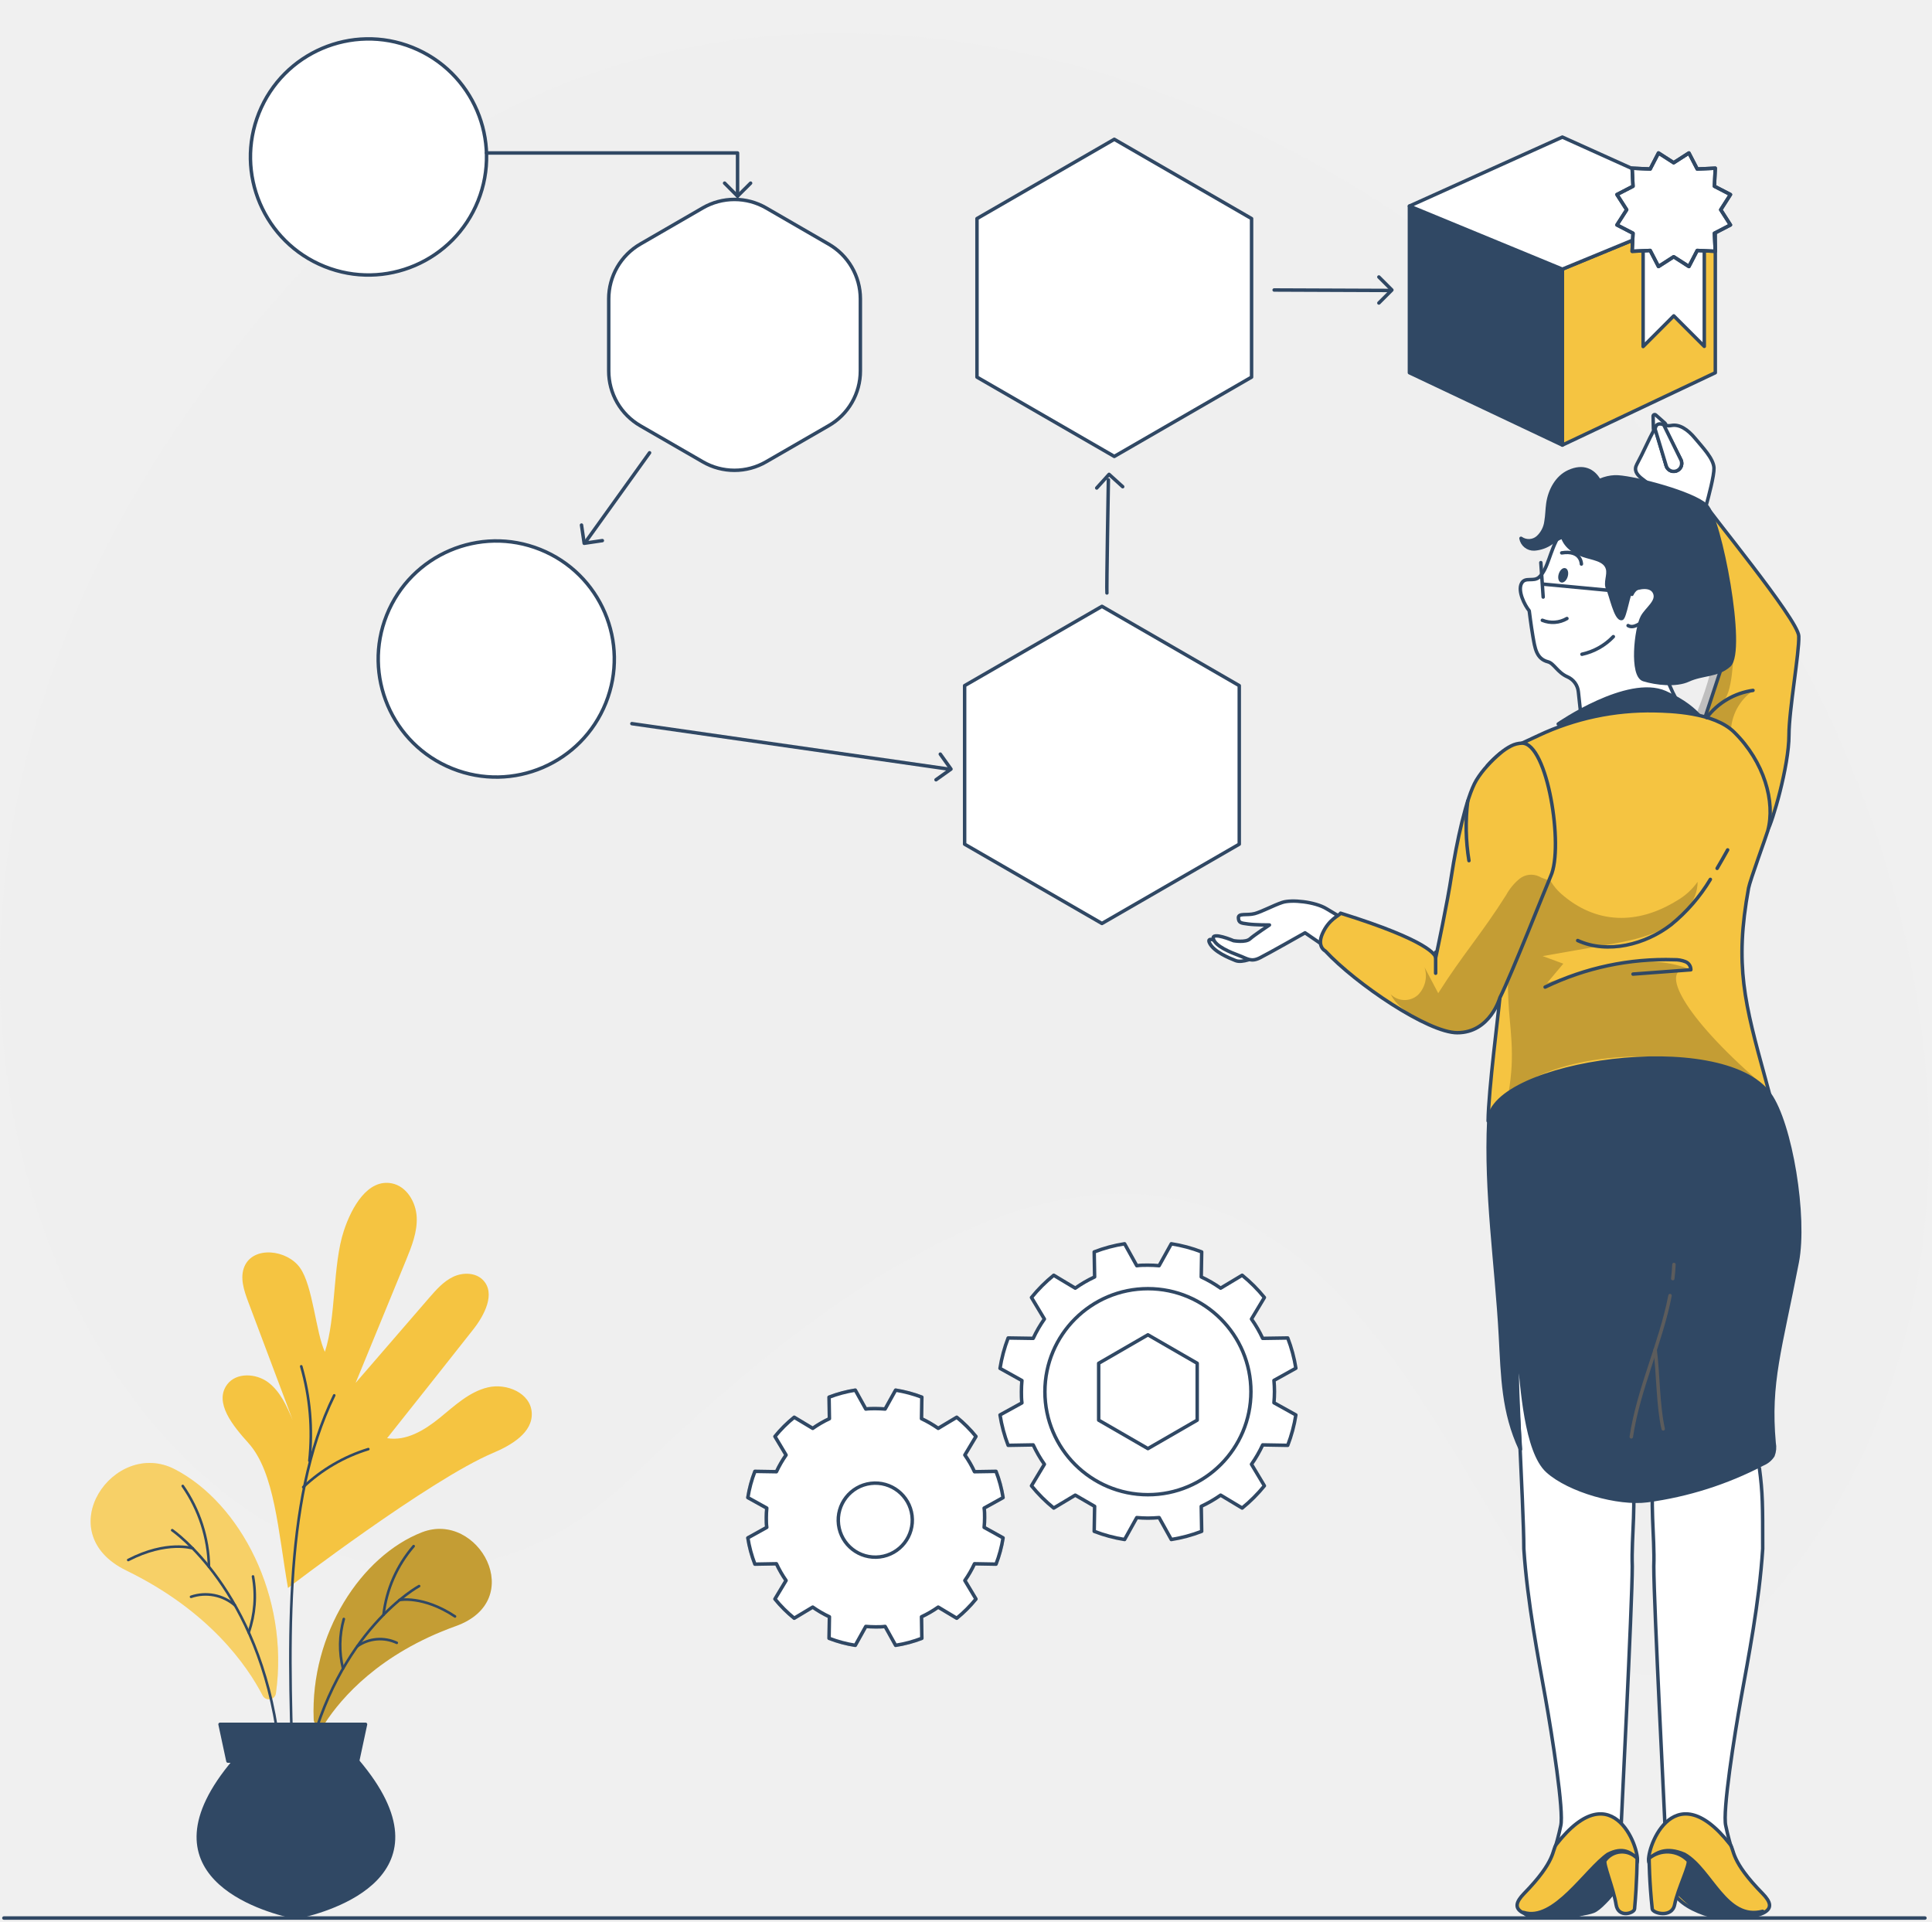
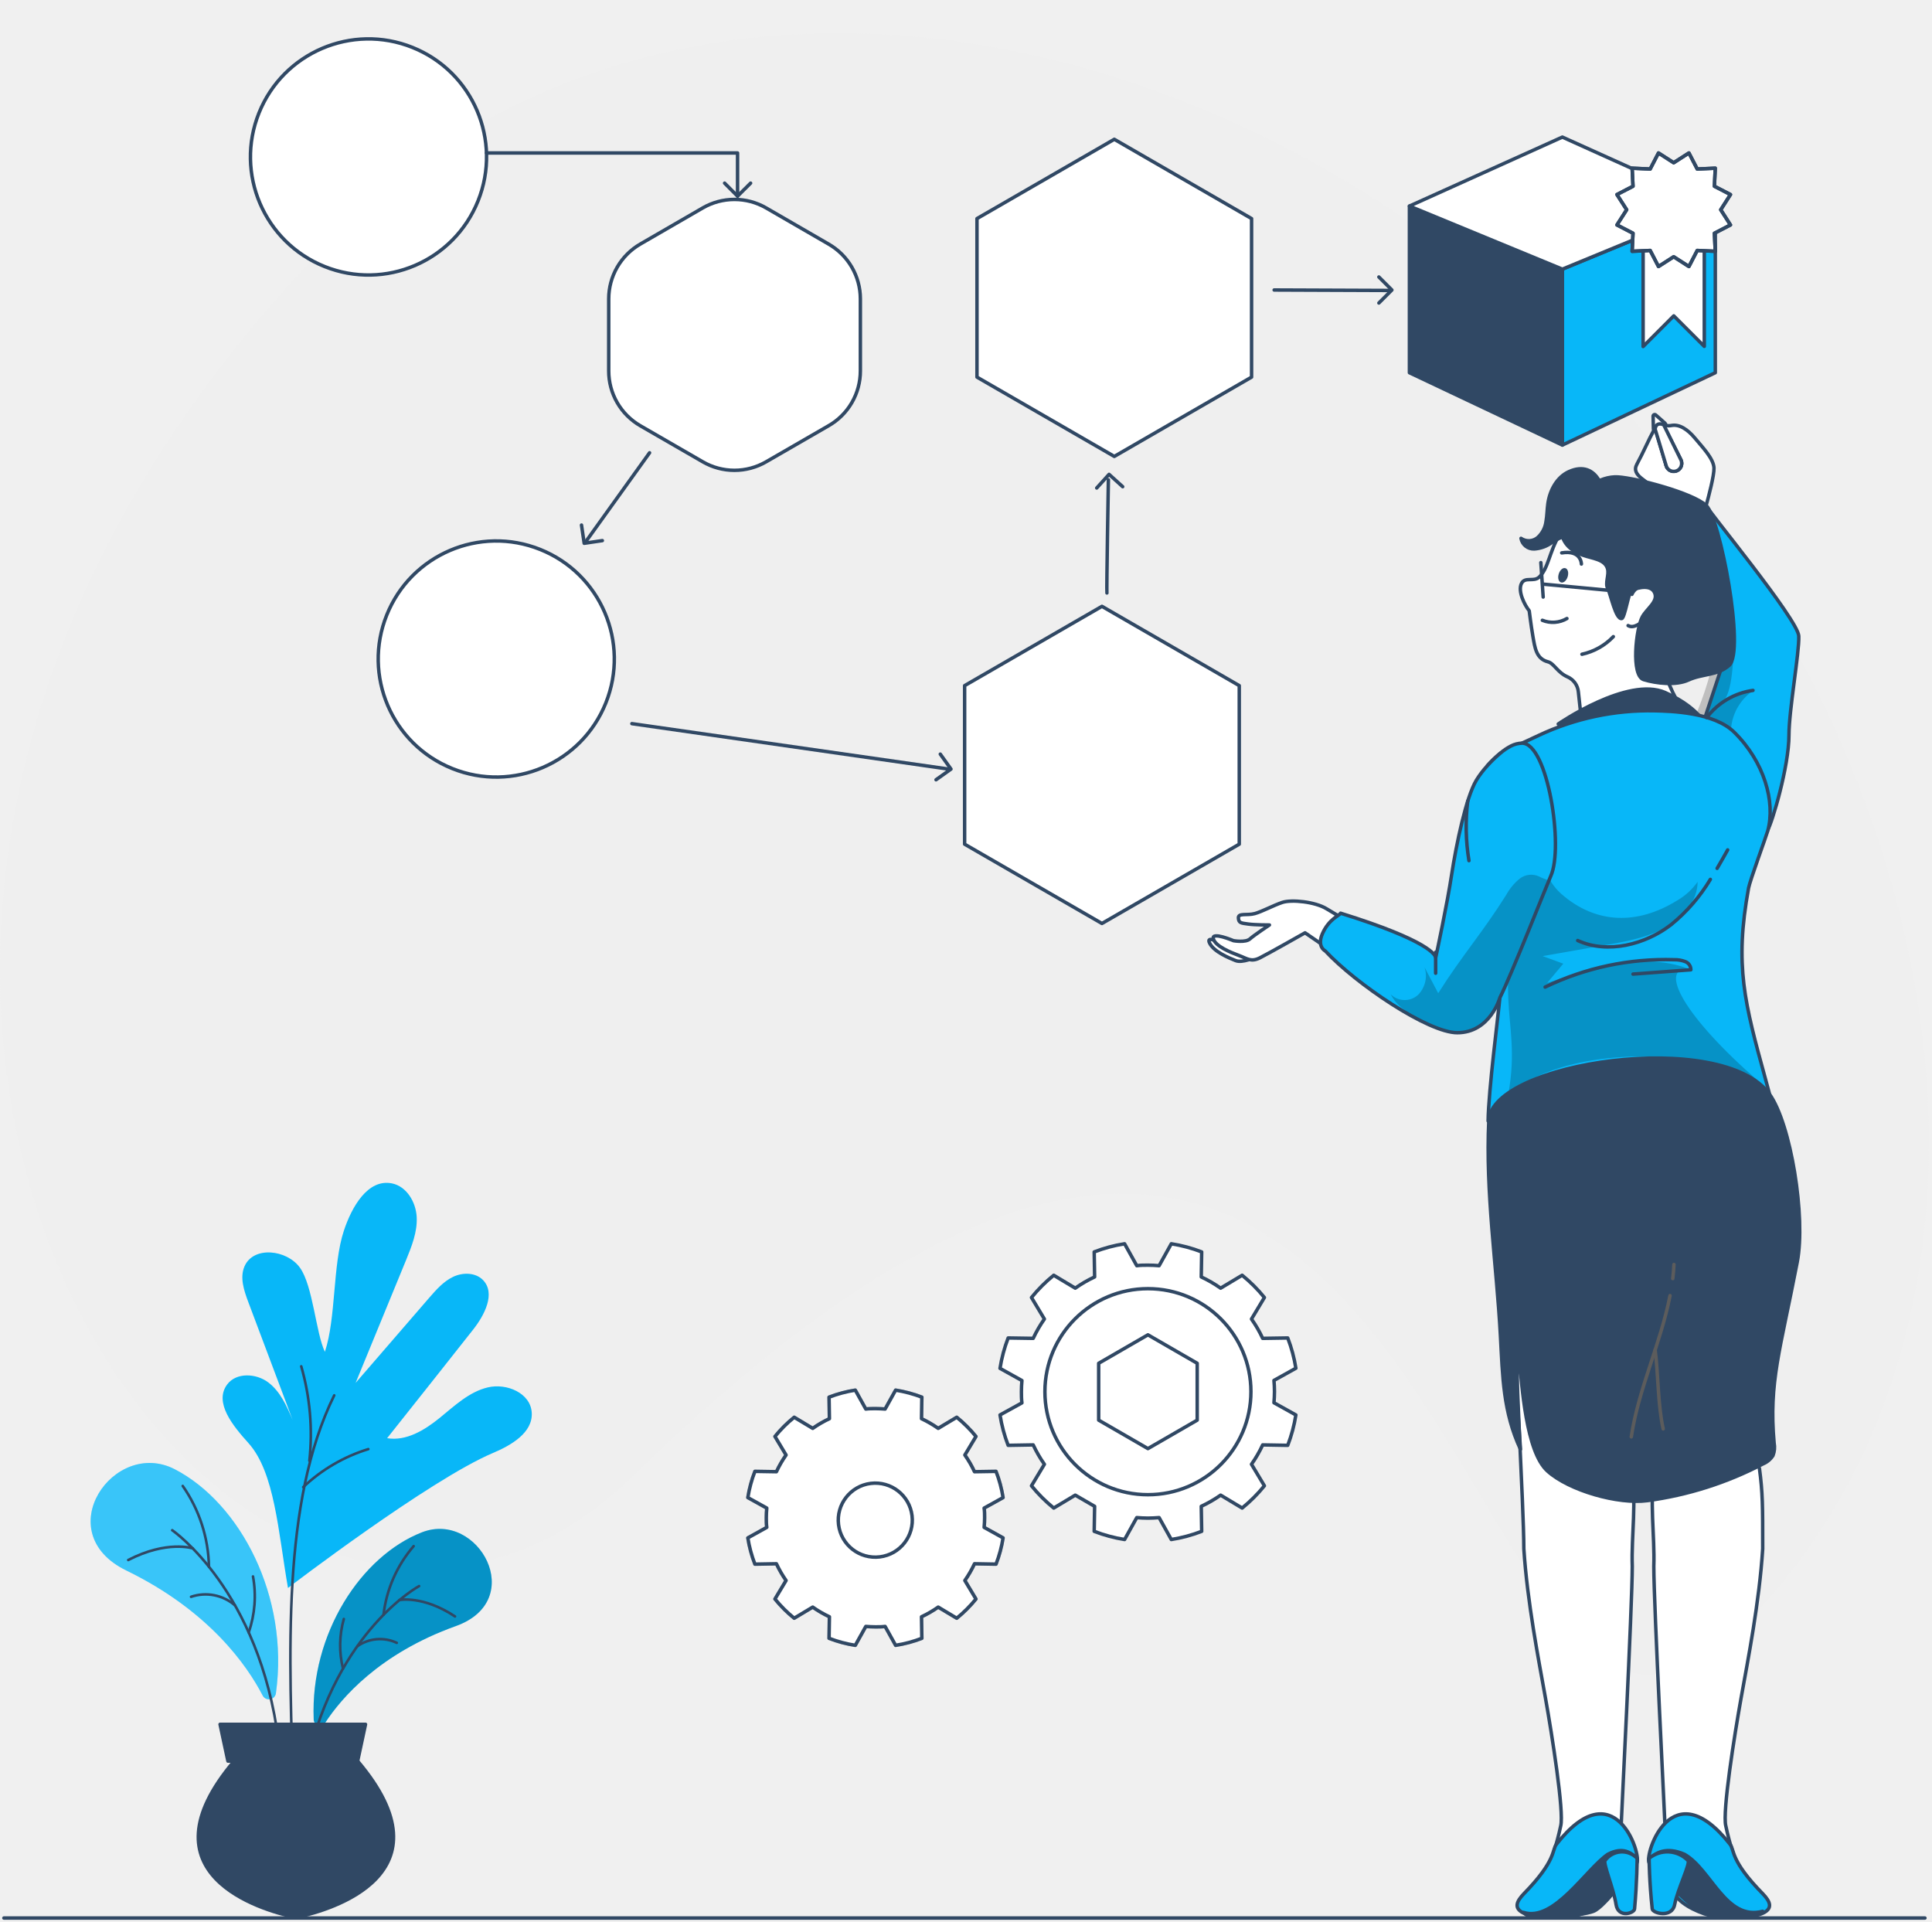
<svg xmlns="http://www.w3.org/2000/svg" width="558" height="555" viewBox="0 0 558 555" fill="none">
  <path d="M503.012 470.069C590.997 382.084 568.743 217.502 457.123 105.882C345.504 -5.738 186.914 -21.999 98.929 65.986C-116.055 280.97 69.762 536.708 182.674 426.443C427.447 187.353 415.089 558.054 503.012 470.069Z" fill="#EFEFEF" />
  <path d="M371.923 386.423L364.687 386.535C363.779 384.581 362.697 382.713 361.455 380.953L365.184 374.737C363.272 372.376 361.117 370.222 358.757 368.309L352.541 372.039C350.776 370.792 348.904 369.706 346.946 368.794L347.07 361.57C344.237 360.474 341.295 359.686 338.293 359.221L334.774 365.549C333.705 365.449 332.636 365.4 331.542 365.4C330.448 365.4 329.379 365.4 328.322 365.549L324.804 359.221C321.802 359.686 318.859 360.474 316.026 361.57L316.151 368.794C314.191 369.704 312.319 370.79 310.556 372.039L304.34 368.309C301.979 370.222 299.825 372.376 297.912 374.737L301.642 380.953C300.4 382.713 299.318 384.581 298.409 386.535L291.173 386.423C290.083 389.258 289.295 392.2 288.824 395.201L295.152 398.719C295.052 399.776 295.003 400.857 295.003 401.939C295.003 403.021 295.003 404.102 295.152 405.171L288.824 408.653C289.295 411.653 290.083 414.595 291.173 417.43L298.409 417.306C299.318 419.263 300.399 421.136 301.642 422.9L297.912 429.117C299.825 431.477 301.979 433.631 304.34 435.544L310.556 431.814L316.151 435.047L316.026 442.27C318.861 443.365 321.803 444.157 324.804 444.632L328.322 438.304C329.379 438.391 330.46 438.453 331.542 438.453C332.624 438.453 333.705 438.391 334.774 438.304L338.293 444.632C341.294 444.157 344.236 443.365 347.07 442.27L346.946 435.047C348.901 434.134 350.773 433.052 352.541 431.814L358.757 435.544C361.117 433.631 363.272 431.477 365.184 429.117L361.455 422.9C362.697 421.136 363.779 419.263 364.687 417.306L371.923 417.43C373.014 414.595 373.801 411.653 374.273 408.653L367.945 405.134C368.032 404.065 368.094 402.996 368.094 401.902C368.094 400.808 368.032 399.738 367.945 398.682L374.273 395.163C373.799 392.175 373.011 389.246 371.923 386.423Z" fill="white" stroke="#304864" stroke-linecap="round" stroke-linejoin="round" />
  <path d="M331.542 431.69C347.973 431.69 361.293 418.37 361.293 401.939C361.293 385.508 347.973 372.188 331.542 372.188C315.111 372.188 301.791 385.508 301.791 401.939C301.791 418.37 315.111 431.69 331.542 431.69Z" fill="white" stroke="#304864" stroke-linecap="round" stroke-linejoin="round" />
  <path d="M345.777 410.157V393.734L331.542 385.516L317.319 393.734V410.157L331.542 418.375L345.777 410.157Z" fill="white" stroke="#304864" stroke-linecap="round" stroke-linejoin="round" />
  <path d="M287.667 424.951L281.451 425.051C280.668 423.364 279.736 421.749 278.666 420.227L281.874 414.869C280.22 412.836 278.362 410.978 276.329 409.324L270.97 412.531C269.447 411.461 267.833 410.525 266.147 409.734L266.246 403.518C263.8 402.58 261.262 401.901 258.675 401.491L255.641 406.949C254.721 406.875 253.789 406.825 252.856 406.825C251.924 406.825 250.979 406.825 250.059 406.949L247.025 401.491C244.438 401.901 241.9 402.58 239.454 403.518L239.553 409.734C237.867 410.525 236.253 411.461 234.73 412.531L229.384 409.324C227.344 410.974 225.481 412.832 223.826 414.869L227.034 420.227C225.964 421.749 225.032 423.364 224.249 425.051L218.033 424.951C217.085 427.395 216.401 429.934 215.994 432.523L221.464 435.556C221.377 436.476 221.327 437.409 221.327 438.341C221.327 439.274 221.327 440.206 221.464 441.126L215.994 444.16C216.401 446.753 217.085 449.295 218.033 451.744L224.249 451.632C225.032 453.323 225.964 454.941 227.034 456.468L223.826 461.814C225.478 463.853 227.341 465.712 229.384 467.359L234.73 464.151C236.253 465.222 237.867 466.158 239.553 466.949L239.454 473.165C241.898 474.109 244.436 474.788 247.025 475.191L250.059 469.734C250.979 469.808 251.911 469.858 252.856 469.858C253.801 469.858 254.721 469.858 255.641 469.734L258.675 475.191C261.263 474.788 263.802 474.109 266.246 473.165L266.147 466.949C267.833 466.158 269.447 465.222 270.97 464.151L276.329 467.359C278.365 465.708 280.223 463.85 281.874 461.814L278.666 456.468C279.736 454.941 280.668 453.323 281.451 451.632L287.667 451.744C288.615 449.295 289.299 446.753 289.706 444.16L284.236 441.126C284.323 440.206 284.373 439.286 284.373 438.341C284.373 437.396 284.373 436.476 284.236 435.556L289.706 432.523C289.299 429.934 288.615 427.395 287.667 424.951Z" fill="white" stroke="#304864" stroke-linecap="round" stroke-linejoin="round" />
  <path opacity="0.3" d="M287.667 424.951L281.451 425.051C280.668 423.364 279.736 421.749 278.666 420.227L281.874 414.869C280.22 412.836 278.362 410.978 276.329 409.324L270.97 412.531C269.447 411.461 267.833 410.525 266.147 409.734L266.246 403.518C263.8 402.58 261.262 401.901 258.675 401.491L255.641 406.949C254.721 406.875 253.789 406.825 252.856 406.825C251.924 406.825 250.979 406.825 250.059 406.949L247.025 401.491C244.438 401.901 241.9 402.58 239.454 403.518L239.553 409.734C237.867 410.525 236.253 411.461 234.73 412.531L229.384 409.324C227.344 410.974 225.481 412.832 223.826 414.869L227.034 420.227C225.964 421.749 225.032 423.364 224.249 425.051L218.033 424.951C217.085 427.395 216.401 429.934 215.994 432.523L221.464 435.556C221.377 436.476 221.327 437.409 221.327 438.341C221.327 439.274 221.327 440.206 221.464 441.126L215.994 444.16C216.401 446.753 217.085 449.295 218.033 451.744L224.249 451.632C225.032 453.323 225.964 454.941 227.034 456.468L223.826 461.814C225.478 463.853 227.341 465.712 229.384 467.359L234.73 464.151C236.253 465.222 237.867 466.158 239.553 466.949L239.454 473.165C241.898 474.109 244.436 474.788 247.025 475.191L250.059 469.734C250.979 469.808 251.911 469.858 252.856 469.858C253.801 469.858 254.721 469.858 255.641 469.734L258.675 475.191C261.263 474.788 263.802 474.109 266.246 473.165L266.147 466.949C267.833 466.158 269.447 465.222 270.97 464.151L276.329 467.359C278.365 465.708 280.223 463.85 281.874 461.814L278.666 456.468C279.736 454.941 280.668 453.323 281.451 451.632L287.667 451.744C288.615 449.295 289.299 446.753 289.706 444.16L284.236 441.126C284.323 440.206 284.373 439.286 284.373 438.341C284.373 437.396 284.373 436.476 284.236 435.556L289.706 432.523C289.299 429.934 288.615 427.395 287.667 424.951Z" fill="white" stroke="#304864" stroke-linecap="round" stroke-linejoin="round" />
  <path d="M254.104 449.649C259.965 448.929 264.133 443.594 263.413 437.733C262.693 431.872 257.359 427.704 251.498 428.424C245.637 429.144 241.469 434.478 242.188 440.339C242.908 446.2 248.243 450.368 254.104 449.649Z" fill="white" stroke="#304864" stroke-linecap="round" stroke-linejoin="round" />
  <path d="M451.89 314.19L439.594 293.589" stroke="#304864" stroke-linecap="round" stroke-linejoin="round" />
  <path d="M444.107 318.553C442.102 318.663 440.174 319.357 438.56 320.55C436.947 321.744 435.718 323.384 435.026 325.268C434.334 327.152 434.21 329.198 434.668 331.152C435.126 333.106 436.147 334.883 437.604 336.263C439.061 337.643 440.891 338.566 442.867 338.918C444.843 339.269 446.879 339.034 448.723 338.241C450.567 337.448 452.138 336.133 453.242 334.456C454.346 332.78 454.935 330.817 454.935 328.81C454.898 327.426 454.589 326.062 454.024 324.797C453.46 323.532 452.652 322.39 451.646 321.438C450.641 320.485 449.457 319.74 448.163 319.245C446.87 318.75 445.491 318.515 444.107 318.553V318.553ZM444.107 332.229C443.444 332.193 442.808 331.963 442.274 331.569C441.741 331.174 441.335 330.632 441.107 330.01C440.878 329.387 440.837 328.712 440.988 328.066C441.14 327.42 441.477 326.833 441.958 326.377C442.439 325.921 443.044 325.615 443.696 325.499C444.349 325.382 445.022 325.46 445.631 325.721C446.241 325.983 446.76 326.417 447.126 326.97C447.491 327.524 447.686 328.172 447.687 328.835C447.655 329.755 447.26 330.625 446.59 331.256C445.919 331.887 445.027 332.228 444.107 332.204V332.229Z" stroke="#304864" stroke-linecap="round" stroke-linejoin="round" />
  <path d="M444.107 325.416C443.444 325.453 442.807 325.682 442.274 326.077C441.741 326.471 441.335 327.013 441.107 327.635C440.878 328.258 440.837 328.934 440.988 329.579C441.14 330.225 441.477 330.812 441.958 331.268C442.439 331.725 443.044 332.03 443.696 332.146C444.349 332.263 445.022 332.186 445.631 331.924C446.241 331.663 446.76 331.229 447.126 330.675C447.491 330.122 447.686 329.473 447.687 328.81C447.661 327.886 447.27 327.009 446.598 326.373C445.927 325.737 445.031 325.393 444.107 325.416V325.416Z" stroke="#304864" stroke-linecap="round" stroke-linejoin="round" />
-   <path d="M142.392 419.63C147.676 417.404 153.893 413.774 153.582 408.043C153.271 402.311 146.321 399.414 140.901 400.695C135.48 401.975 131.253 406.053 126.926 409.559C122.6 413.065 117.304 416.285 111.808 415.365C120.097 404.947 128.356 394.52 136.586 384.085C139.931 379.87 143.238 373.53 139.483 369.676C137.32 367.475 133.652 367.438 130.867 368.768C128.083 370.098 125.981 372.498 123.955 374.823L102.708 399.402L117.254 363.994C118.895 359.978 120.573 355.813 120.35 351.487C120.126 347.16 117.44 342.635 113.201 341.777C106.214 340.372 101.564 348.627 99.314 355.453C96.044 365.274 97.101 380.604 93.831 390.426C91.22 384.943 90.4 371.391 86.632 366.132C82.865 360.873 73.193 359.792 70.619 365.734C69.214 368.979 70.458 372.697 71.701 376.016L84.544 410.156C82.828 406.115 80.963 401.876 77.457 399.24C73.951 396.605 68.245 396.331 65.621 399.837C61.693 405.084 67.35 411.884 71.738 416.758C79.372 425.224 80.341 442.369 83.176 458.631C83.139 458.631 124.054 427.375 142.392 419.63Z" fill="#F5C441" />
+   <path d="M142.392 419.63C147.676 417.404 153.893 413.774 153.582 408.043C153.271 402.311 146.321 399.414 140.901 400.695C135.48 401.975 131.253 406.053 126.926 409.559C122.6 413.065 117.304 416.285 111.808 415.365C120.097 404.947 128.356 394.52 136.586 384.085C139.931 379.87 143.238 373.53 139.483 369.676C137.32 367.475 133.652 367.438 130.867 368.768C128.083 370.098 125.981 372.498 123.955 374.823L102.708 399.402L117.254 363.994C118.895 359.978 120.573 355.813 120.35 351.487C120.126 347.16 117.44 342.635 113.201 341.777C106.214 340.372 101.564 348.627 99.314 355.453C96.044 365.274 97.101 380.604 93.831 390.426C91.22 384.943 90.4 371.391 86.632 366.132C82.865 360.873 73.193 359.792 70.619 365.734C69.214 368.979 70.458 372.697 71.701 376.016L84.544 410.156C82.828 406.115 80.963 401.876 77.457 399.24C73.951 396.605 68.245 396.331 65.621 399.837C61.693 405.084 67.35 411.884 71.738 416.758C79.372 425.224 80.341 442.369 83.176 458.631C83.139 458.631 124.054 427.375 142.392 419.63Z" fill="#08B7F8" />
  <path d="M96.529 402.995C81.362 433.853 83.413 477.454 84.855 519.861" stroke="#304864" stroke-width="0.75" stroke-linecap="round" stroke-linejoin="round" />
  <path d="M87.005 394.615C89.547 403.466 90.345 412.725 89.355 421.88" stroke="#304864" stroke-width="0.75" stroke-linecap="round" stroke-linejoin="round" />
  <path d="M106.376 418.523C99.347 420.683 92.913 424.44 87.578 429.501" stroke="#304864" stroke-width="0.75" stroke-linecap="round" stroke-linejoin="round" />
  <path d="M86.372 553.566L85.477 553.752L84.569 553.566C75.866 551.651 39.812 541.494 67.636 508.622H103.292C131.129 541.481 95.075 551.626 86.372 553.566Z" fill="#304864" stroke="#304864" stroke-linecap="round" stroke-linejoin="round" />
-   <path d="M79.708 488.904C79.675 489.351 79.496 489.775 79.199 490.111C78.901 490.446 78.501 490.674 78.06 490.759C77.62 490.844 77.164 490.781 76.763 490.581C76.362 490.38 76.038 490.053 75.841 489.65C71.44 481.146 60.499 465.27 36.517 453.596C13.902 442.618 32.899 415.241 50.491 424.342C69.463 434.188 83.549 461.167 79.708 488.904Z" fill="#F5C441" />
+   <path d="M79.708 488.904C79.675 489.351 79.496 489.775 79.199 490.111C78.901 490.446 78.501 490.674 78.06 490.759C77.62 490.844 77.164 490.781 76.763 490.581C76.362 490.38 76.038 490.053 75.841 489.65C71.44 481.146 60.499 465.27 36.517 453.596C13.902 442.618 32.899 415.241 50.491 424.342C69.463 434.188 83.549 461.167 79.708 488.904Z" fill="#08B7F8" />
  <path opacity="0.2" d="M79.708 488.904C79.675 489.351 79.496 489.775 79.199 490.111C78.901 490.446 78.501 490.674 78.06 490.759C77.62 490.844 77.164 490.781 76.763 490.581C76.362 490.38 76.038 490.053 75.841 489.65C71.44 481.146 60.499 465.27 36.517 453.596C13.902 442.618 32.899 415.241 50.491 424.342C69.463 434.188 83.549 461.167 79.708 488.904Z" fill="white" />
  <path d="M49.733 441.946C49.733 441.946 74.971 459.177 80.479 503.139" stroke="#304864" stroke-width="0.75" stroke-linecap="round" stroke-linejoin="round" />
  <path d="M55.688 447.193C55.688 447.193 48.228 444.769 37.039 450.55" stroke="#304864" stroke-width="0.75" stroke-linecap="round" stroke-linejoin="round" />
  <path d="M52.779 429.166C57.565 436.024 60.2 444.152 60.35 452.514" stroke="#304864" stroke-width="0.75" stroke-linecap="round" stroke-linejoin="round" />
  <path d="M67.885 463.665C66.169 462.176 64.093 461.163 61.864 460.727C59.634 460.29 57.329 460.446 55.179 461.179" stroke="#304864" stroke-width="0.75" stroke-linecap="round" stroke-linejoin="round" />
  <path d="M71.825 471.461C73.633 466.272 74.062 460.703 73.069 455.299" stroke="#304864" stroke-width="0.75" stroke-linecap="round" stroke-linejoin="round" />
-   <path d="M90.599 496.5C90.587 496.897 90.706 497.288 90.937 497.611C91.168 497.934 91.498 498.173 91.878 498.29C92.258 498.407 92.666 498.396 93.039 498.26C93.412 498.123 93.73 497.867 93.943 497.532C98.543 490.483 109.534 477.565 131.651 469.633C152.501 462.174 138.154 436.227 121.879 442.543C104.362 449.356 89.629 471.735 90.599 496.5Z" fill="#F5C441" />
+   <path d="M90.599 496.5C90.587 496.897 90.706 497.288 90.937 497.611C91.168 497.934 91.498 498.173 91.878 498.29C92.258 498.407 92.666 498.396 93.039 498.26C93.412 498.123 93.73 497.867 93.943 497.532C98.543 490.483 109.534 477.565 131.651 469.633C152.501 462.174 138.154 436.227 121.879 442.543C104.362 449.356 89.629 471.735 90.599 496.5Z" fill="#08B7F8" />
  <path opacity="0.2" d="M90.599 496.5C90.587 496.897 90.706 497.288 90.937 497.611C91.168 497.934 91.498 498.173 91.878 498.29C92.258 498.407 92.666 498.396 93.039 498.26C93.412 498.123 93.73 497.867 93.943 497.532C98.543 490.483 109.534 477.565 131.651 469.633C152.501 462.174 138.154 436.227 121.879 442.543C104.362 449.356 89.629 471.735 90.599 496.5Z" fill="black" />
  <path d="M121.046 458.083C121.046 458.083 97.35 470.814 88.722 508.97" stroke="#304864" stroke-width="0.75" stroke-linecap="round" stroke-linejoin="round" />
  <path d="M115.352 462.112C115.352 462.112 122.153 460.707 131.415 466.849" stroke="#304864" stroke-width="0.75" stroke-linecap="round" stroke-linejoin="round" />
  <path d="M119.467 446.546C114.646 452.131 111.614 459.035 110.765 466.364" stroke="#304864" stroke-width="0.75" stroke-linecap="round" stroke-linejoin="round" />
  <path d="M103.206 475.452C104.85 474.303 106.769 473.607 108.768 473.434C110.767 473.262 112.776 473.619 114.594 474.47" stroke="#304864" stroke-width="0.75" stroke-linecap="round" stroke-linejoin="round" />
  <path d="M99.065 481.917C97.897 477.199 97.978 472.259 99.301 467.582" stroke="#304864" stroke-width="0.75" stroke-linecap="round" stroke-linejoin="round" />
  <path d="M65.833 508.622H103.292L105.567 498.005H63.558L65.833 508.622Z" fill="#304864" stroke="#304864" stroke-linecap="round" stroke-linejoin="round" />
  <path d="M174.971 203.025C181.981 185.551 173.499 165.703 156.025 158.693C138.551 151.683 118.703 160.165 111.693 177.639C104.683 195.113 113.165 214.961 130.639 221.971C148.113 228.981 167.961 220.499 174.971 203.025Z" fill="white" stroke="#304864" stroke-linecap="round" stroke-linejoin="round" />
  <path d="M271.578 217.8L274.662 222.122L270.34 225.206" stroke="#304864" stroke-linecap="round" stroke-linejoin="round" />
  <path d="M182.5 209L273.668 222.077" stroke="#304864" stroke-linecap="round" stroke-linejoin="round" />
  <path d="M398.249 80L402.003 83.755L398.249 87.509" stroke="#304864" stroke-linecap="round" stroke-linejoin="round" />
  <path d="M368 83.754L401.142 83.885" stroke="#304864" stroke-linecap="round" stroke-linejoin="round" />
  <path d="M316.757 140.935L320.321 137L324.256 140.564" stroke="#304864" stroke-linecap="round" stroke-linejoin="round" />
  <path d="M319.703 171.252C319.563 170.74 320.125 138.588 320.125 138.588" stroke="#304864" stroke-linecap="round" stroke-linejoin="round" />
  <path d="M138.068 58.025C145.078 40.551 136.595 20.703 119.122 13.693C101.648 6.683 81.8 15.165 74.79 32.639C67.78 50.113 76.262 69.961 93.736 76.971C111.209 83.981 131.057 75.499 138.068 58.025Z" fill="white" stroke="#304864" stroke-linecap="round" stroke-linejoin="round" />
  <path d="M209.28 52.894L213.022 56.649L216.789 52.894" stroke="#304864" stroke-linecap="round" stroke-linejoin="round" />
  <path d="M140.516 44.179H213.022V56.624" stroke="#304864" stroke-linecap="round" stroke-linejoin="round" />
  <path d="M187.61 130.766L169.025 156.662" stroke="#304864" stroke-linecap="round" stroke-linejoin="round" />
  <path d="M167.949 151.647L168.725 156.909L173.969 156.135" stroke="#304864" stroke-linecap="round" stroke-linejoin="round" />
-   <path d="M495.416 59.521V60.926V107.647L451.243 128.547V77.735L495.416 59.521Z" fill="#F5C441" stroke="#304864" stroke-linecap="round" stroke-linejoin="round" />
+   <path d="M495.416 59.521V60.926V107.647L451.243 128.547V77.735L495.416 59.521Z" fill="#08B7F8" stroke="#304864" stroke-linecap="round" stroke-linejoin="round" />
  <path d="M407.07 59.521V60.926V107.647L451.243 128.547V77.735L407.07 59.521Z" fill="#304864" stroke="#304864" stroke-linecap="round" stroke-linejoin="round" />
  <path d="M495.416 59.521L451.243 77.735L407.07 59.521L451.243 39.592L495.416 59.521Z" fill="white" stroke="#304864" stroke-linecap="round" stroke-linejoin="round" />
  <path d="M474.566 67.304V100.088L483.418 91.224L492.233 100.039V67.142L474.566 67.304Z" fill="white" stroke="#304864" stroke-linecap="round" stroke-linejoin="round" />
-   <path d="M483.393 47.001L487.794 44.179L490.194 48.816L495.403 48.58L495.154 53.79L499.792 56.189L496.982 60.578L499.792 64.966L495.154 67.366L495.403 72.575L490.194 72.339L487.794 76.976L483.393 74.154L479.004 76.976L476.605 72.339L471.396 72.575L471.644 67.366L467.007 64.966L469.817 60.578L467.007 56.189L471.644 53.79L471.396 48.58L476.605 48.816L479.004 44.179L483.393 47.001Z" fill="#F5C441" />
+   <path d="M483.393 47.001L487.794 44.179L490.194 48.816L495.403 48.58L495.154 53.79L499.792 56.189L496.982 60.578L499.792 64.966L495.154 67.366L495.403 72.575L490.194 72.339L487.794 76.976L483.393 74.154L479.004 76.976L476.605 72.339L471.396 72.575L471.644 67.366L467.007 64.966L469.817 60.578L467.007 56.189L471.644 53.79L471.396 48.58L476.605 48.816L479.004 44.179L483.393 47.001Z" fill="#08B7F8" />
  <path d="M483.393 47.001L487.794 44.179L490.194 48.816L495.403 48.58L495.154 53.79L499.792 56.189L496.982 60.578L499.792 64.966L495.154 67.366L495.403 72.575L490.194 72.339L487.794 76.976L483.393 74.154L479.004 76.976L476.605 72.339L471.396 72.575L471.644 67.366L467.007 64.966L469.817 60.578L467.007 56.189L471.644 53.79L471.396 48.58L476.605 48.816L479.004 44.179L483.393 47.001Z" fill="white" stroke="#304864" stroke-linecap="round" stroke-linejoin="round" />
  <path d="M483.393 47.001L487.794 44.179L490.194 48.816L495.403 48.58L495.154 53.79L499.792 56.189L496.982 60.578L499.792 64.966L495.154 67.366L495.403 72.575L490.194 72.339L487.794 76.976L483.393 74.154L479.004 76.976L476.605 72.339L471.396 72.575L471.644 67.366L467.007 64.966L469.817 60.578L467.007 56.189L471.644 53.79L471.396 48.58L476.605 48.816L479.004 44.179L483.393 47.001Z" stroke="#304864" stroke-linecap="round" stroke-linejoin="round" />
  <path d="M361.479 108.919V63.13L321.832 40.23L282.172 63.13V108.919L321.832 131.82L361.479 108.919Z" fill="white" stroke="#304864" stroke-linecap="round" stroke-linejoin="round" />
  <path d="M357.923 243.809V198.019L318.264 175.119L278.604 198.019V243.809L318.264 266.709L357.923 243.809Z" fill="white" stroke="#304864" stroke-linecap="round" stroke-linejoin="round" />
  <path d="M248.492 107.125V86.276C248.482 83.069 247.627 79.922 246.014 77.15C244.402 74.378 242.087 72.08 239.305 70.486L221.253 60.043C218.475 58.443 215.326 57.6 212.121 57.6C208.915 57.6 205.766 58.443 202.989 60.043L184.937 70.486C182.164 72.092 179.861 74.398 178.26 77.173C176.658 79.949 175.814 83.096 175.812 86.301V107.15C175.811 110.355 176.654 113.503 178.256 116.279C179.858 119.055 182.162 121.361 184.937 122.964L202.989 133.383C205.764 134.989 208.914 135.835 212.121 135.835C215.327 135.835 218.477 134.989 221.253 133.383L239.305 122.964C242.097 121.369 244.418 119.064 246.032 116.282C247.646 113.5 248.494 110.341 248.492 107.125V107.125Z" fill="white" stroke="#304864" stroke-linecap="round" stroke-linejoin="round" />
  <path d="M477.45 120.217L477.537 123.884C477.537 124.232 477.898 123.884 478.184 123.735C478.868 123.179 479.687 122.814 480.559 122.678C480.981 122.604 481.23 122.554 480.919 122.256L478.234 119.869C478.168 119.803 478.084 119.76 477.993 119.743C477.902 119.726 477.808 119.737 477.723 119.775C477.638 119.813 477.567 119.875 477.519 119.954C477.47 120.033 477.446 120.124 477.45 120.217V120.217Z" fill="white" stroke="#304864" stroke-linecap="round" stroke-linejoin="round" />
  <path d="M489.597 126.62C487.471 124.046 485.059 122.43 482.709 122.89C480.359 123.35 479.278 121.348 477.736 124.133C476.194 126.918 474.628 130.66 472.763 134.079C470.898 137.498 476.319 138.941 477.736 141.303C478.905 143.192 482.237 146.661 483.766 149.334C486.263 147.168 489.461 145.98 492.767 145.99C493.463 143.503 495.104 137.287 495.03 135.173C494.918 132.451 491.735 129.206 489.597 126.62ZM484.251 135.944L483.99 136.031C483.411 136.187 482.794 136.107 482.274 135.809C481.755 135.511 481.374 135.018 481.217 134.44L478.097 123.947C478.01 121.933 480.384 122.853 480.384 122.853L485.469 132.898C485.506 132.961 485.535 133.028 485.556 133.097C485.65 133.356 485.696 133.63 485.693 133.905C485.681 134.35 485.537 134.78 485.281 135.143C485.024 135.506 484.666 135.785 484.251 135.944V135.944Z" fill="white" stroke="#304864" stroke-linecap="round" stroke-linejoin="round" />
-   <path d="M483.99 136.031C483.411 136.187 482.794 136.107 482.274 135.808C481.755 135.51 481.374 135.018 481.217 134.439L478.793 125.19C478.706 123.163 481.08 124.095 481.08 124.095L485.469 132.798C485.506 132.861 485.535 132.928 485.556 132.997C485.65 133.256 485.696 133.53 485.693 133.805C485.693 134.26 485.555 134.705 485.298 135.08C485.04 135.455 484.675 135.743 484.251 135.906L483.99 136.031Z" fill="#F5C441" stroke="#304864" stroke-linecap="round" stroke-linejoin="round" />
-   <path d="M519.522 183.709C519.709 188.421 516.687 205.068 516.687 212.304C516.687 221.33 511.814 237.729 510.471 239.855C510.334 240.079 508.842 234.036 508.619 233.887L488.279 219.826L497.193 192.847C497.731 191.22 497.937 189.502 497.801 187.794C497.664 186.086 497.187 184.422 496.397 182.901C492.892 176.163 486.762 163.171 484.45 151.049C484.297 150.411 484.04 149.802 483.691 149.246C486.189 147.08 489.387 145.892 492.693 145.902C492.568 146.623 519.36 178.985 519.522 183.709Z" fill="#F5C441" />
+   <path d="M483.99 136.031C483.411 136.187 482.794 136.107 482.274 135.808C481.755 135.51 481.374 135.018 481.217 134.439L478.793 125.19C478.706 123.163 481.08 124.095 481.08 124.095L485.469 132.798C485.506 132.861 485.535 132.928 485.556 132.997C485.65 133.256 485.696 133.53 485.693 133.805C485.693 134.26 485.555 134.705 485.298 135.08C485.04 135.455 484.675 135.743 484.251 135.906L483.99 136.031Z" fill="#08B7F8" stroke="#304864" stroke-linecap="round" stroke-linejoin="round" />
+   <path d="M519.522 183.709C519.709 188.421 516.687 205.068 516.687 212.304C516.687 221.33 511.814 237.729 510.471 239.855C510.334 240.079 508.842 234.036 508.619 233.887L488.279 219.826L497.193 192.847C497.731 191.22 497.937 189.502 497.801 187.794C497.664 186.086 497.187 184.422 496.397 182.901C492.892 176.163 486.762 163.171 484.45 151.049C484.297 150.411 484.04 149.802 483.691 149.246C486.189 147.08 489.387 145.892 492.693 145.902C492.568 146.623 519.36 178.985 519.522 183.709Z" fill="#08B7F8" />
  <path opacity="0.2" d="M495.105 185.823C494.955 193.395 492.146 200.63 489.361 207.68C491.23 207.295 493.163 207.356 495.004 207.86C496.845 208.363 498.54 209.294 499.953 210.576C500.124 208.206 500.865 205.912 502.114 203.89C503.363 201.868 505.083 200.178 507.127 198.964L497.38 202.47C500.451 201.364 500.749 188.36 500.687 185.749C500.554 179.99 499.215 174.323 496.758 169.114C495.963 167.411 494.446 163.233 492.519 162.637C489.547 161.704 490.032 163.668 490.318 165.521C491.574 172.57 495.241 178.277 495.105 185.823Z" fill="black" />
  <path d="M519.522 183.709C519.709 188.421 516.687 205.068 516.687 212.304C516.687 221.33 511.814 237.729 510.471 239.855C510.334 240.079 508.842 234.036 508.619 233.887L488.279 219.826L497.193 192.847C497.731 191.22 497.937 189.502 497.801 187.794C497.664 186.086 497.187 184.422 496.397 182.901C492.892 176.163 486.762 163.171 484.45 151.049C484.297 150.411 484.04 149.802 483.691 149.246C486.189 147.08 489.387 145.892 492.693 145.902C492.568 146.623 519.36 178.985 519.522 183.709Z" stroke="#304864" stroke-linecap="round" stroke-linejoin="round" />
  <path d="M485.693 133.893C485.694 134.348 485.556 134.792 485.298 135.167C485.041 135.542 484.676 135.831 484.251 135.994L483.99 136.081C483.411 136.237 482.795 136.157 482.275 135.859C481.755 135.56 481.375 135.068 481.218 134.49L478.035 123.947C478.321 121.56 480.521 122.704 480.521 122.704L485.494 132.836C485.531 132.899 485.56 132.966 485.581 133.035C485.673 133.311 485.711 133.602 485.693 133.893Z" fill="white" stroke="#304864" stroke-linecap="round" stroke-linejoin="round" />
  <path d="M474.504 150.751C482.535 155.724 490.927 173.664 489.721 180.589C488.515 187.514 479.987 188.534 479.987 188.534C479.987 188.534 479.34 197.51 490.43 211.26C495.403 217.477 468.698 228.405 461.201 225.719C453.704 223.034 457.645 214.679 457.111 210.564C456.464 205.591 456.104 202.11 455.867 199.847C455.78 198.9 455.44 197.994 454.882 197.224C454.325 196.454 453.57 195.849 452.697 195.471C449.85 194.228 448.793 191.567 447.102 191.144C443.659 190.274 443.311 187.066 442.714 183.685C442.179 180.564 441.669 176.399 441.669 176.399C440.339 174.771 438.3 170.73 439.432 168.517C440.463 166.491 442.888 168.157 444.517 166.702C447.152 164.327 447.513 159.242 450.335 154.618C453.157 149.993 459.92 148.563 459.92 148.563C459.92 148.563 466.485 145.815 474.504 150.751Z" fill="white" stroke="#304864" stroke-linecap="round" stroke-linejoin="round" />
  <path d="M445.461 179.147C446.604 179.611 447.839 179.807 449.07 179.719C450.301 179.63 451.495 179.26 452.56 178.637" stroke="#304864" stroke-linecap="round" stroke-linejoin="round" />
  <path d="M452.038 164.079C452.809 164.228 453.107 165.322 452.809 166.441C452.51 167.56 451.702 168.393 450.932 168.231C450.161 168.07 449.85 166.988 450.161 165.869C450.472 164.75 451.267 163.917 452.038 164.079Z" fill="#304864" />
  <path d="M451.056 159.678C456.738 158.77 456.738 162.898 456.738 162.898" stroke="#304864" stroke-linecap="round" stroke-linejoin="round" />
  <path d="M450.049 209.097C450.049 209.097 470.128 195.235 480.932 200.009C491.735 204.783 493.476 210.9 493.476 210.9C493.476 210.9 459.262 215.152 450.049 209.097Z" fill="#304864" stroke="#304864" stroke-linecap="round" stroke-linejoin="round" />
-   <path d="M512.547 323.179C493.899 328.313 460.331 333.423 429.796 323.75C429.908 314.774 432.805 292.669 433.19 288.081C437.641 267.456 426.875 231.588 429.548 221.169C430.703 219.88 431.949 218.675 433.277 217.564L439.606 214.63C441.172 213.884 442.788 213.15 444.355 212.417C454.844 207.481 466.333 205.038 477.923 205.281C482.374 205.38 495.055 205.678 500.898 211.497C509.514 220.001 512.833 231.526 510.571 239.943C510.235 241.186 505.399 254.377 505.026 256.465C500.911 278.968 503.894 289.698 509.937 311.753C510.048 312.163 510.16 312.549 510.272 312.996C511.229 316.343 511.989 319.743 512.547 323.179V323.179Z" fill="#F5C441" />
+   <path d="M512.547 323.179C493.899 328.313 460.331 333.423 429.796 323.75C429.908 314.774 432.805 292.669 433.19 288.081C437.641 267.456 426.875 231.588 429.548 221.169C430.703 219.88 431.949 218.675 433.277 217.564L439.606 214.63C441.172 213.884 442.788 213.15 444.355 212.417C454.844 207.481 466.333 205.038 477.923 205.281C482.374 205.38 495.055 205.678 500.898 211.497C509.514 220.001 512.833 231.526 510.571 239.943C510.235 241.186 505.399 254.377 505.026 256.465C500.911 278.968 503.894 289.698 509.937 311.753C510.048 312.163 510.16 312.549 510.272 312.996C511.229 316.343 511.989 319.743 512.547 323.179V323.179Z" fill="#08B7F8" />
  <path opacity="0.2" d="M484.45 260.033C486.766 258.691 488.764 256.863 490.306 254.675C490.306 260.232 486.016 265.205 480.745 268.04C475.474 270.875 469.307 271.981 463.339 273.013L445.548 276.133L451.516 278.322L446.841 283.891C459.92 279.416 474.529 274.94 487.471 279.714C479.116 279.801 486.228 293.39 507.86 312.25C486.974 301.682 451.441 302.814 435.627 315.98C437.791 304.144 435.95 296.796 435.627 288.454C435.142 276.096 435.963 263.838 441.558 249.913C446.307 232.905 441.558 249.913 450.894 258.131C460.89 266.921 472.888 267.219 484.45 260.033Z" fill="black" />
  <path d="M512.547 323.179C493.899 328.313 460.331 333.423 429.796 323.75C429.908 314.774 432.805 292.669 433.19 288.081C437.641 267.456 426.875 231.588 429.548 221.169C430.703 219.88 431.949 218.675 433.277 217.564L439.606 214.63C441.172 213.884 442.788 213.15 444.355 212.417C454.844 207.481 466.333 205.038 477.923 205.281C482.374 205.38 495.055 205.678 500.898 211.497C509.514 220.001 512.833 231.526 510.571 239.943C510.235 241.186 505.399 254.377 505.026 256.465C500.911 278.968 503.894 289.698 509.937 311.753C510.048 312.163 510.16 312.549 510.272 312.996C511.229 316.343 511.989 319.743 512.547 323.179V323.179Z" stroke="#304864" stroke-linecap="round" stroke-linejoin="round" />
  <path d="M352.267 272.255C352.267 272.255 348.127 270.017 349.395 272.454C350.663 274.89 354.84 276.631 356.855 277.427C358.869 278.222 362.462 276.469 362.462 276.469L352.267 272.255Z" fill="white" stroke="#304864" stroke-linecap="round" stroke-linejoin="round" />
  <path d="M391.33 267.232C391.33 267.232 386.432 264.484 383.125 262.458C379.817 260.431 373.029 259.735 370.356 260.63C367.683 261.525 364.55 263.266 362.375 263.863C360.199 264.459 357.601 263.614 357.675 265.106C357.75 266.598 358.446 266.585 360.485 266.871C362.524 267.157 366.639 267.145 366.639 267.145C366.639 267.145 362.263 270.042 361.007 271.173C359.751 272.304 356.258 271.683 356.258 271.683C356.258 271.683 349.843 268.96 350.439 271.136C351.036 273.311 355.412 275.052 357.837 275.96C360.261 276.867 361.305 277.924 363.866 276.643C366.428 275.363 376.921 269.408 376.921 269.408L384.878 274.866L391.33 267.232Z" fill="white" stroke="#304864" stroke-linecap="round" stroke-linejoin="round" />
-   <path d="M439.618 214.63C438.506 214.655 437.414 214.931 436.423 215.438C435.296 216.016 434.244 216.73 433.29 217.564C431.962 218.675 430.715 219.88 429.56 221.169C428.37 222.455 427.308 223.854 426.39 225.347C423.418 230.32 420.621 243.747 419.266 252.574C418.023 260.842 415.039 274.779 414.666 276.544C414.542 275.91 413.075 271.795 387.178 263.738C386.941 264.41 383.808 265.342 381.906 269.743C380.315 273.473 382.764 274.642 382.764 274.642C391.666 284.215 412.478 298.264 420.882 298.264C430.418 298.264 433.203 288.131 433.203 288.131C436.311 282.077 446.879 255.259 447.898 252.997C451.678 244.717 447.015 214.63 439.618 214.63Z" fill="#F5C441" />
+   <path d="M439.618 214.63C438.506 214.655 437.414 214.931 436.423 215.438C435.296 216.016 434.244 216.73 433.29 217.564C431.962 218.675 430.715 219.88 429.56 221.169C428.37 222.455 427.308 223.854 426.39 225.347C423.418 230.32 420.621 243.747 419.266 252.574C418.023 260.842 415.039 274.779 414.666 276.544C414.542 275.91 413.075 271.795 387.178 263.738C386.941 264.41 383.808 265.342 381.906 269.743C380.315 273.473 382.764 274.642 382.764 274.642C391.666 284.215 412.478 298.264 420.882 298.264C430.418 298.264 433.203 288.131 433.203 288.131C436.311 282.077 446.879 255.259 447.898 252.997C451.678 244.717 447.015 214.63 439.618 214.63Z" fill="#08B7F8" />
  <path opacity="0.2" d="M446.891 255.333C448.445 254.028 446.319 254.177 444.566 253.158C443.652 252.718 442.633 252.546 441.626 252.66C440.619 252.775 439.664 253.171 438.872 253.804C437.306 255.094 436.002 256.673 435.03 258.454C427.981 269.643 422.436 275.698 415.387 286.85L411.433 279.353C411.89 280.736 411.953 282.218 411.614 283.634C411.276 285.051 410.551 286.345 409.519 287.372C408.433 288.341 407.02 288.861 405.566 288.826C404.111 288.792 402.724 288.205 401.686 287.186C403.34 290.555 406.746 292.631 409.991 294.521C414.082 296.908 418.694 299.394 423.319 298.325C426.232 297.508 428.758 295.679 430.443 293.166C432.097 290.667 433.445 287.979 434.458 285.159C438.524 275.213 441.085 270.24 445.138 260.294L446.891 255.333Z" fill="black" />
  <path d="M439.618 214.63C438.506 214.655 437.414 214.931 436.423 215.438C435.296 216.016 434.244 216.73 433.29 217.564C431.962 218.675 430.715 219.88 429.56 221.169C428.37 222.455 427.308 223.854 426.39 225.347C423.418 230.32 420.621 243.747 419.266 252.574C418.023 260.842 415.039 274.779 414.666 276.544C414.542 275.91 413.075 271.795 387.178 263.738C386.941 264.41 383.808 265.342 381.906 269.743C380.315 273.473 382.764 274.642 382.764 274.642C391.666 284.215 412.478 298.264 420.882 298.264C430.418 298.264 433.203 288.131 433.203 288.131C436.311 282.077 446.879 255.259 447.898 252.997C451.678 244.717 447.015 214.63 439.618 214.63Z" stroke="#304864" stroke-linecap="round" stroke-linejoin="round" />
  <path d="M471.334 171.65C471.831 170.407 473.472 168.741 476.692 168.704C477.935 168.704 479.253 170.345 479.178 172.21C479.067 174.584 478.035 177.916 475.2 179.184C473.82 179.806 471.918 181.671 470.227 180.676" stroke="#304864" stroke-linecap="round" stroke-linejoin="round" />
  <path d="M423.916 231.314C423.211 237.053 423.328 242.864 424.264 248.57" stroke="#304864" stroke-linecap="round" stroke-linejoin="round" />
  <path d="M414.641 275.002V281.081" stroke="#304864" stroke-linecap="round" stroke-linejoin="round" />
  <path d="M493.986 253.979C490.99 258.961 487.154 263.386 482.647 267.058C475.275 272.764 464.322 275.624 455.669 271.633" stroke="#304864" stroke-linecap="round" stroke-linejoin="round" />
  <path d="M498.983 245.462C497.989 247.24 496.982 249.03 495.938 250.795" stroke="#304864" stroke-linecap="round" stroke-linejoin="round" />
  <path d="M446.257 285.085C457.871 279.482 470.667 276.77 483.555 277.178C484.641 277.15 485.723 277.336 486.737 277.725C487.217 277.904 487.63 278.227 487.92 278.65C488.209 279.073 488.36 279.575 488.354 280.087L471.644 281.33" stroke="#304864" stroke-linecap="round" stroke-linejoin="round" />
  <path d="M453.07 136.242C449.626 137.833 447.612 141.625 447.065 145.392C446.816 147.133 446.829 148.898 446.518 150.627C446.298 152.39 445.456 154.017 444.143 155.214C443.479 155.791 442.642 156.13 441.764 156.177C440.886 156.224 440.017 155.977 439.295 155.475C439.454 156.366 439.931 157.169 440.638 157.734C441.344 158.299 442.232 158.587 443.136 158.546C444.926 158.421 446.646 157.805 448.109 156.768C449.584 155.726 451.241 154.971 452.995 154.543C454.239 154.344 455.482 154.543 456.725 154.282C458.114 153.955 459.392 153.268 460.431 152.291C461.47 151.313 462.233 150.078 462.643 148.712C464.819 142.483 461.437 132.376 453.07 136.242Z" fill="#304864" stroke="#304864" stroke-linecap="round" stroke-linejoin="round" />
  <path d="M457.26 160.374C459.883 161.307 463.476 161.518 464.272 164.191C464.831 166.106 463.451 168.319 464.384 170.084C465.179 171.564 466.646 179.011 468.399 178.638C469.282 178.464 470.438 170.855 471.209 170.507C473.509 169.487 476.953 168.928 477.91 171.253C478.955 173.739 475.635 175.766 474.33 178.153C472.49 181.534 471.035 195.148 474.715 196.279C478.395 197.411 484.114 198.032 487.62 196.416C491.698 194.526 496.074 195.173 499.431 192.152C504.068 188.012 496.77 149.595 492.755 145.952C488.739 142.31 472.738 138.108 467.33 137.747C456.651 137.051 442.614 155.227 457.26 160.374Z" fill="#304864" stroke="#304864" stroke-linecap="round" stroke-linejoin="round" />
  <path d="M456.899 188.956C460.362 188.207 463.519 186.436 465.963 183.871" stroke="#304864" stroke-linecap="round" stroke-linejoin="round" />
  <path d="M445.026 162.487L445.698 172.433" stroke="#304864" stroke-linecap="round" stroke-linejoin="round" />
  <path d="M445.698 168.704L471.097 171.103" stroke="#304864" stroke-linecap="round" stroke-linejoin="round" />
  <path d="M492.929 207.244C496.17 202.964 500.976 200.143 506.294 199.399" stroke="#304864" stroke-linecap="round" stroke-linejoin="round" />
  <path d="M477.973 424.603C476.282 433.169 477.973 443.699 477.65 452.377C477.65 463.305 480.957 527.644 480.957 528.85C480.957 530.056 476.493 535.712 477.973 538.982C479.452 542.252 482.374 544.204 484.525 547.001C486.166 549.115 489.995 550.632 493.961 551.974C497.927 553.317 504.889 554.038 507.388 552.832C509.887 551.626 509.353 548.767 507.388 546.74C505.925 545.536 504.591 544.182 503.41 542.7C501.214 537.759 499.547 532.6 498.437 527.308C497.442 523.268 500.923 501.2 502.888 490.259C504.852 479.318 508.134 462.696 509.104 447.305C509.104 434.636 509.104 431.217 508.147 423.993C508.134 423.931 486.924 418.473 477.973 424.603Z" fill="white" stroke="#304864" stroke-linecap="round" stroke-linejoin="round" />
-   <path d="M499.692 532.679C482.834 511.221 474.951 535.452 476.294 538.013C478.022 541.743 481.914 542.315 483.144 545.932C484.375 549.55 489.796 552.074 493.613 553.168C498.2 554.486 506.368 553.902 509.216 552.522C512.063 551.142 511.341 549.227 509.091 546.902C499.692 537.342 500.998 534.345 499.692 532.679Z" fill="#F5C441" stroke="#304864" stroke-linecap="round" stroke-linejoin="round" />
+   <path d="M499.692 532.679C482.834 511.221 474.951 535.452 476.294 538.013C478.022 541.743 481.914 542.315 483.144 545.932C484.375 549.55 489.796 552.074 493.613 553.168C498.2 554.486 506.368 553.902 509.216 552.522C512.063 551.142 511.341 549.227 509.091 546.902C499.692 537.342 500.998 534.345 499.692 532.679Z" fill="#08B7F8" stroke="#304864" stroke-linecap="round" stroke-linejoin="round" />
  <path d="M508.171 552.671C508.502 552.487 508.811 552.266 509.091 552.012C498.461 554.822 494.272 539.977 486.526 535.551C481.106 533.214 478.184 535.166 476.294 536.882C478.184 539.766 487.272 550.62 491.561 552.012C495.851 553.405 505.473 553.976 508.171 552.671Z" fill="#304864" stroke="#304864" stroke-linecap="round" stroke-linejoin="round" />
-   <path d="M487.521 537.341C488.304 538.1 484.562 545.547 483.667 550.085C482.896 554.051 477.339 552.571 477.202 551.328C476.356 543.67 476.294 536.707 476.294 536.707C477.906 535.392 479.953 534.727 482.031 534.844C484.108 534.962 486.067 535.852 487.521 537.341V537.341Z" fill="#F5C441" stroke="#304864" stroke-linecap="round" stroke-linejoin="round" />
+   <path d="M487.521 537.341C488.304 538.1 484.562 545.547 483.667 550.085C482.896 554.051 477.339 552.571 477.202 551.328C476.356 543.67 476.294 536.707 476.294 536.707C477.906 535.392 479.953 534.727 482.031 534.844C484.108 534.962 486.067 535.852 487.521 537.341V537.341Z" fill="#08B7F8" stroke="#304864" stroke-linecap="round" stroke-linejoin="round" />
  <path d="M471.122 424.603C472.801 433.169 471.122 443.7 471.433 452.378C471.433 463.306 468.151 527.645 468.151 528.85C468.151 530.056 472.589 535.713 471.122 538.983C469.655 542.253 466.733 544.205 464.595 547.002C462.966 549.116 459.15 550.632 455.196 551.975C451.242 553.318 444.33 554.039 441.843 552.833C439.357 551.627 439.892 548.767 441.843 546.741C443.302 545.54 444.628 544.185 445.797 542.7C447.988 537.758 449.655 532.599 450.77 527.309C451.752 523.268 448.284 501.2 446.332 490.26C444.38 479.319 441.11 462.697 440.115 447.305C440.115 434.637 437.194 389.183 438.139 381.947C438.176 381.885 462.208 418.474 471.122 424.603Z" fill="white" stroke="#304864" stroke-linecap="round" stroke-linejoin="round" />
-   <path d="M449.502 532.679C466.286 511.221 474.118 535.452 472.776 538.013C471.072 541.743 467.194 542.315 465.963 545.932C464.732 549.55 459.349 552.074 455.557 553.168C450.981 554.486 442.863 553.902 440.028 552.522C437.194 551.142 437.915 549.227 440.153 546.902C449.502 537.342 448.209 534.345 449.502 532.679Z" fill="#F5C441" stroke="#304864" stroke-linecap="round" stroke-linejoin="round" />
+   <path d="M449.502 532.679C466.286 511.221 474.118 535.452 472.776 538.013C471.072 541.743 467.194 542.315 465.963 545.932C464.732 549.55 459.349 552.074 455.557 553.168C450.981 554.486 442.863 553.902 440.028 552.522C437.194 551.142 437.915 549.227 440.153 546.902C449.502 537.342 448.209 534.345 449.502 532.679Z" fill="#08B7F8" stroke="#304864" stroke-linecap="round" stroke-linejoin="round" />
  <path d="M440.799 553.007C440.518 552.817 440.263 552.591 440.041 552.335C448.818 555.145 457.969 539.977 464.359 535.551C468.835 533.214 471.247 535.166 472.801 536.882C471.247 539.766 463.75 550.62 460.206 552.012C456.663 553.405 443.025 554.3 440.799 553.007Z" fill="#304864" stroke="#304864" stroke-linecap="round" stroke-linejoin="round" />
-   <path d="M463.576 537.341C462.929 538.1 466.062 545.547 466.759 550.085C467.393 554.051 471.98 552.571 472.092 551.328C472.801 543.67 472.838 536.707 472.838 536.707C472.227 536.065 471.482 535.565 470.656 535.244C469.829 534.923 468.942 534.788 468.058 534.848C467.174 534.909 466.313 535.163 465.539 535.594C464.764 536.025 464.094 536.622 463.576 537.341V537.341Z" fill="#F5C441" stroke="#304864" stroke-linecap="round" stroke-linejoin="round" />
+   <path d="M463.576 537.341C462.929 538.1 466.062 545.547 466.759 550.085C467.393 554.051 471.98 552.571 472.092 551.328C472.801 543.67 472.838 536.707 472.838 536.707C472.227 536.065 471.482 535.565 470.656 535.244C469.829 534.923 468.942 534.788 468.058 534.848C467.174 534.909 466.313 535.163 465.539 535.594C464.764 536.025 464.094 536.622 463.576 537.341V537.341Z" fill="#08B7F8" stroke="#304864" stroke-linecap="round" stroke-linejoin="round" />
  <path d="M519.074 364.529C514.188 389.842 510.819 399.216 512.398 416.746C512.638 417.962 512.526 419.221 512.075 420.376C511.385 421.458 510.378 422.301 509.191 422.788C498.758 428.245 487.453 431.838 475.784 433.405C467.367 434.524 453.207 430.521 446.941 424.864C440.675 419.207 439.593 400.223 438.748 392.117C437.504 396.978 438.4 407.036 439.146 418.586C434.11 407.769 433.998 397.674 433.352 385.776C432.233 365.076 429.001 344.363 429.995 323.613C430.816 306.767 497.342 296.945 511.068 316.005C517.21 324.558 521.598 351.462 519.074 364.529Z" fill="#304864" stroke="#304864" stroke-linecap="round" stroke-linejoin="round" />
  <path d="M482.337 374.189C479.676 387.927 473.236 401.043 471.147 414.98" stroke="#5C5C5C" stroke-linecap="round" stroke-linejoin="round" />
  <path d="M483.468 365.2C483.406 366.568 483.294 367.923 483.132 369.278" stroke="#5C5C5C" stroke-linecap="round" stroke-linejoin="round" />
  <path d="M480.36 412.68C478.843 406.054 478.918 396.593 478.035 389.842" stroke="#5C5C5C" stroke-linecap="round" stroke-linejoin="round" />
  <path d="M1.122 553.952H555.962" stroke="#304864" stroke-linecap="round" stroke-linejoin="round" />
</svg>
